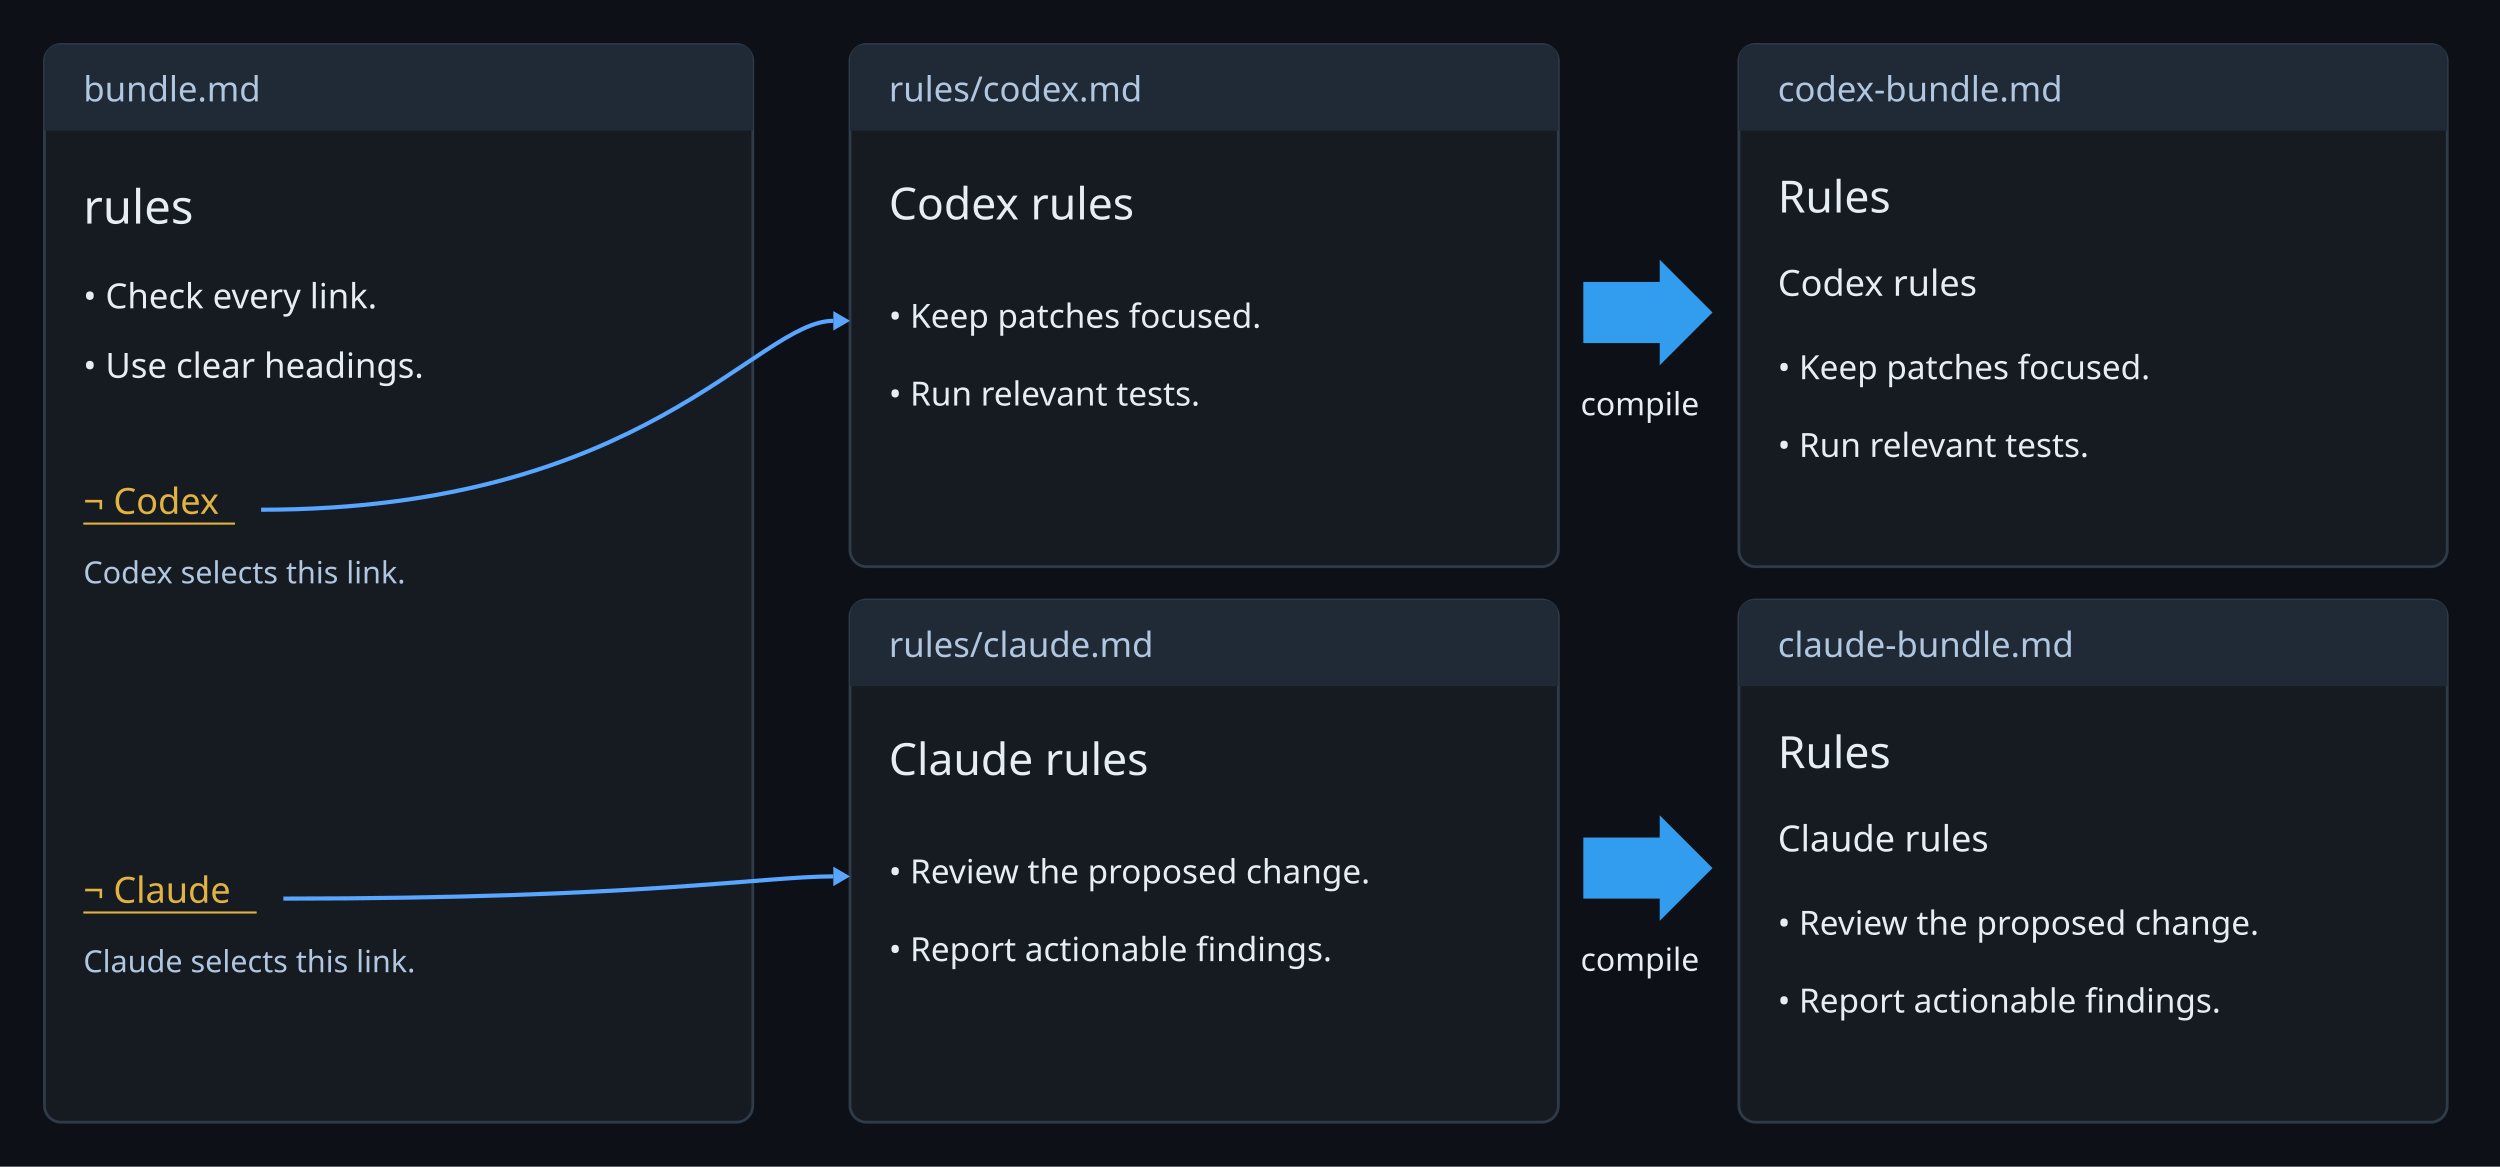
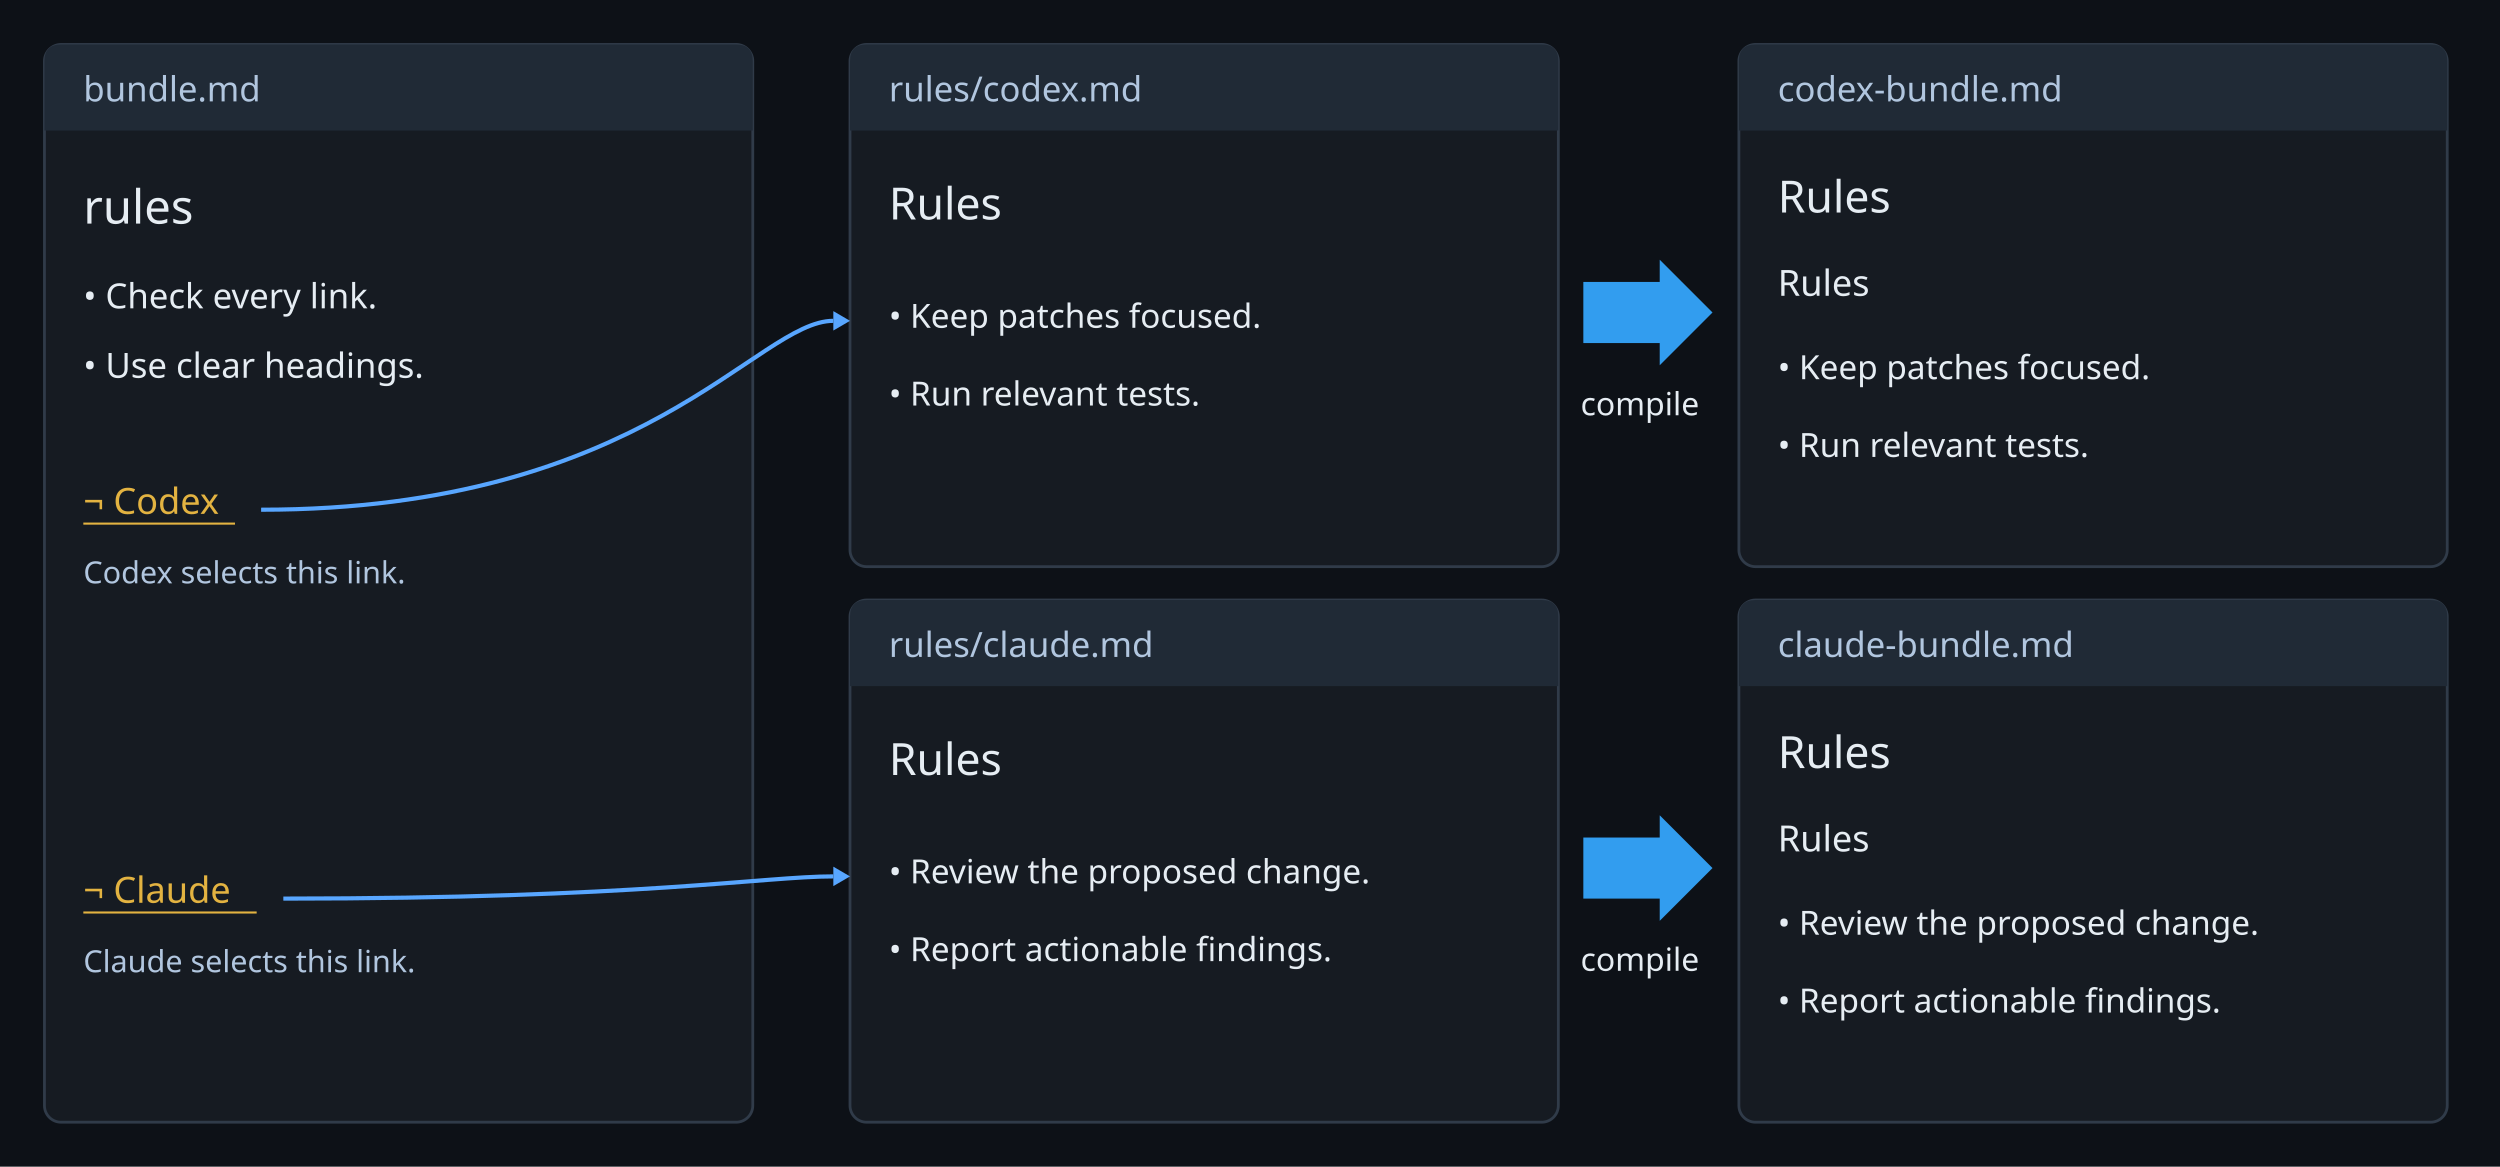
<svg xmlns="http://www.w3.org/2000/svg" width="1800" height="840" viewBox="0 0 1800 840" role="img" aria-labelledby="title description">
  <rect width="1800" height="840" fill="#0d1117" />
  <g font-family="IBM Plex Mono">
    <rect x="32" y="32" width="510" height="776" rx="12" fill="#161b22" stroke="#303b49" stroke-width="2" />
    <path d="M44 32 H530 Q542 32 542 44 V94 H32 V44 Q32 32 44 32" fill="#202a36" />
    <text x="60" y="73" font-size="25" fill="#b1c6df" font-weight="400">bundle.md</text>
    <rect x="612" y="32" width="510" height="376" rx="12" fill="#161b22" stroke="#303b49" stroke-width="2" />
    <path d="M624 32 H1110 Q1122 32 1122 44 V94 H612 V44 Q612 32 624 32" fill="#202a36" />
    <text x="640" y="73" font-size="25" fill="#b1c6df" font-weight="400">rules/codex.md</text>
    <rect x="612" y="432" width="510" height="376" rx="12" fill="#161b22" stroke="#303b49" stroke-width="2" />
    <path d="M624 432 H1110 Q1122 432 1122 444 V494 H612 V444 Q612 432 624 432" fill="#202a36" />
    <text x="640" y="473" font-size="25" fill="#b1c6df" font-weight="400">rules/claude.md</text>
    <rect x="1252" y="32" width="510" height="376" rx="12" fill="#161b22" stroke="#303b49" stroke-width="2" />
    <path d="M1264 32 H1750 Q1762 32 1762 44 V94 H1252 V44 Q1252 32 1264 32" fill="#202a36" />
    <text x="1280" y="73" font-size="25" fill="#b1c6df" font-weight="400">codex-bundle.md</text>
    <rect x="1252" y="432" width="510" height="376" rx="12" fill="#161b22" stroke="#303b49" stroke-width="2" />
    <path d="M1264 432 H1750 Q1762 432 1762 444 V494 H1252 V444 Q1252 432 1264 432" fill="#202a36" />
    <text x="1280" y="473" font-size="25" fill="#b1c6df" font-weight="400">claude-bundle.md</text>
    <text x="60" y="161" font-size="34" fill="#e6edf3" font-weight="500">rules</text>
    <text x="60" y="222" font-size="25" fill="#e6edf3" font-weight="400">• Check every link.</text>
    <text x="60" y="272" font-size="25" fill="#e6edf3" font-weight="400">• Use clear headings.</text>
    <text x="60" y="370" font-size="26" fill="#e3b341" font-weight="400">¬ Codex</text>
    <path d="M60 377 h109.2" stroke="#e3b341" stroke-width="1.5" />
    <text x="60" y="420" font-size="22" fill="#b1c6df" font-weight="400">Codex selects this link.</text>
    <text x="60" y="650" font-size="26" fill="#e3b341" font-weight="400">¬ Claude</text>
    <path d="M60 657 h124.8" stroke="#e3b341" stroke-width="1.5" />
    <text x="60" y="700" font-size="22" fill="#b1c6df" font-weight="400">Claude selects this link.</text>
-     <text x="640" y="158" font-size="32" fill="#e6edf3" font-weight="500">Codex rules</text>
+     <text x="640" y="158" font-size="32" fill="#e6edf3" font-weight="500">Rules</text>
    <text x="640" y="236" font-size="24" fill="#e6edf3" font-weight="400">• Keep patches focused.</text>
    <text x="640" y="292" font-size="24" fill="#e6edf3" font-weight="400">• Run relevant tests.</text>
-     <text x="640" y="558" font-size="32" fill="#e6edf3" font-weight="500">Claude rules</text>
+     <text x="640" y="558" font-size="32" fill="#e6edf3" font-weight="500">Rules</text>
    <text x="640" y="636" font-size="24" fill="#e6edf3" font-weight="400">• Review the proposed change.</text>
    <text x="640" y="692" font-size="24" fill="#e6edf3" font-weight="400">• Report actionable findings.</text>
    <text x="1280" y="153" font-size="32" fill="#e6edf3" font-weight="500">Rules</text>
-     <text x="1280" y="213" font-size="26" fill="#e6edf3" font-weight="500">Codex rules</text>
+     <text x="1280" y="213" font-size="26" fill="#e6edf3" font-weight="500">Rules</text>
    <text x="1280" y="273" font-size="24" fill="#e6edf3" font-weight="400">• Keep patches focused.</text>
    <text x="1280" y="329" font-size="24" fill="#e6edf3" font-weight="400">• Run relevant tests.</text>
    <text x="1280" y="553" font-size="32" fill="#e6edf3" font-weight="500">Rules</text>
-     <text x="1280" y="613" font-size="26" fill="#e6edf3" font-weight="500">Claude rules</text>
+     <text x="1280" y="613" font-size="26" fill="#e6edf3" font-weight="500">Rules</text>
    <text x="1280" y="673" font-size="24" fill="#e6edf3" font-weight="400">• Review the proposed change.</text>
    <text x="1280" y="729" font-size="24" fill="#e6edf3" font-weight="400">• Report actionable findings.</text>
    <path d="M188 367 C465 367 545 231 600 231" fill="none" stroke="#58a6ff" stroke-width="3" />
    <path d="M600 224 L612 231 L600 238 Z" fill="#58a6ff" />
    <path d="M204 647 C460 647 550 631 600 631" fill="none" stroke="#58a6ff" stroke-width="3" />
    <path d="M600 624 L612 631 L600 638 Z" fill="#58a6ff" />
    <path d="M1140 203 H1195 V187 L1233 225 L1195 263 V247 H1140Z" fill="#329def" />
    <text x="1138" y="299" font-size="23" fill="#e6edf3" font-weight="400">compile</text>
    <path d="M1140 603 H1195 V587 L1233 625 L1195 663 V647 H1140Z" fill="#329def" />
    <text x="1138" y="699" font-size="23" fill="#e6edf3" font-weight="400">compile</text>
  </g>
</svg>
